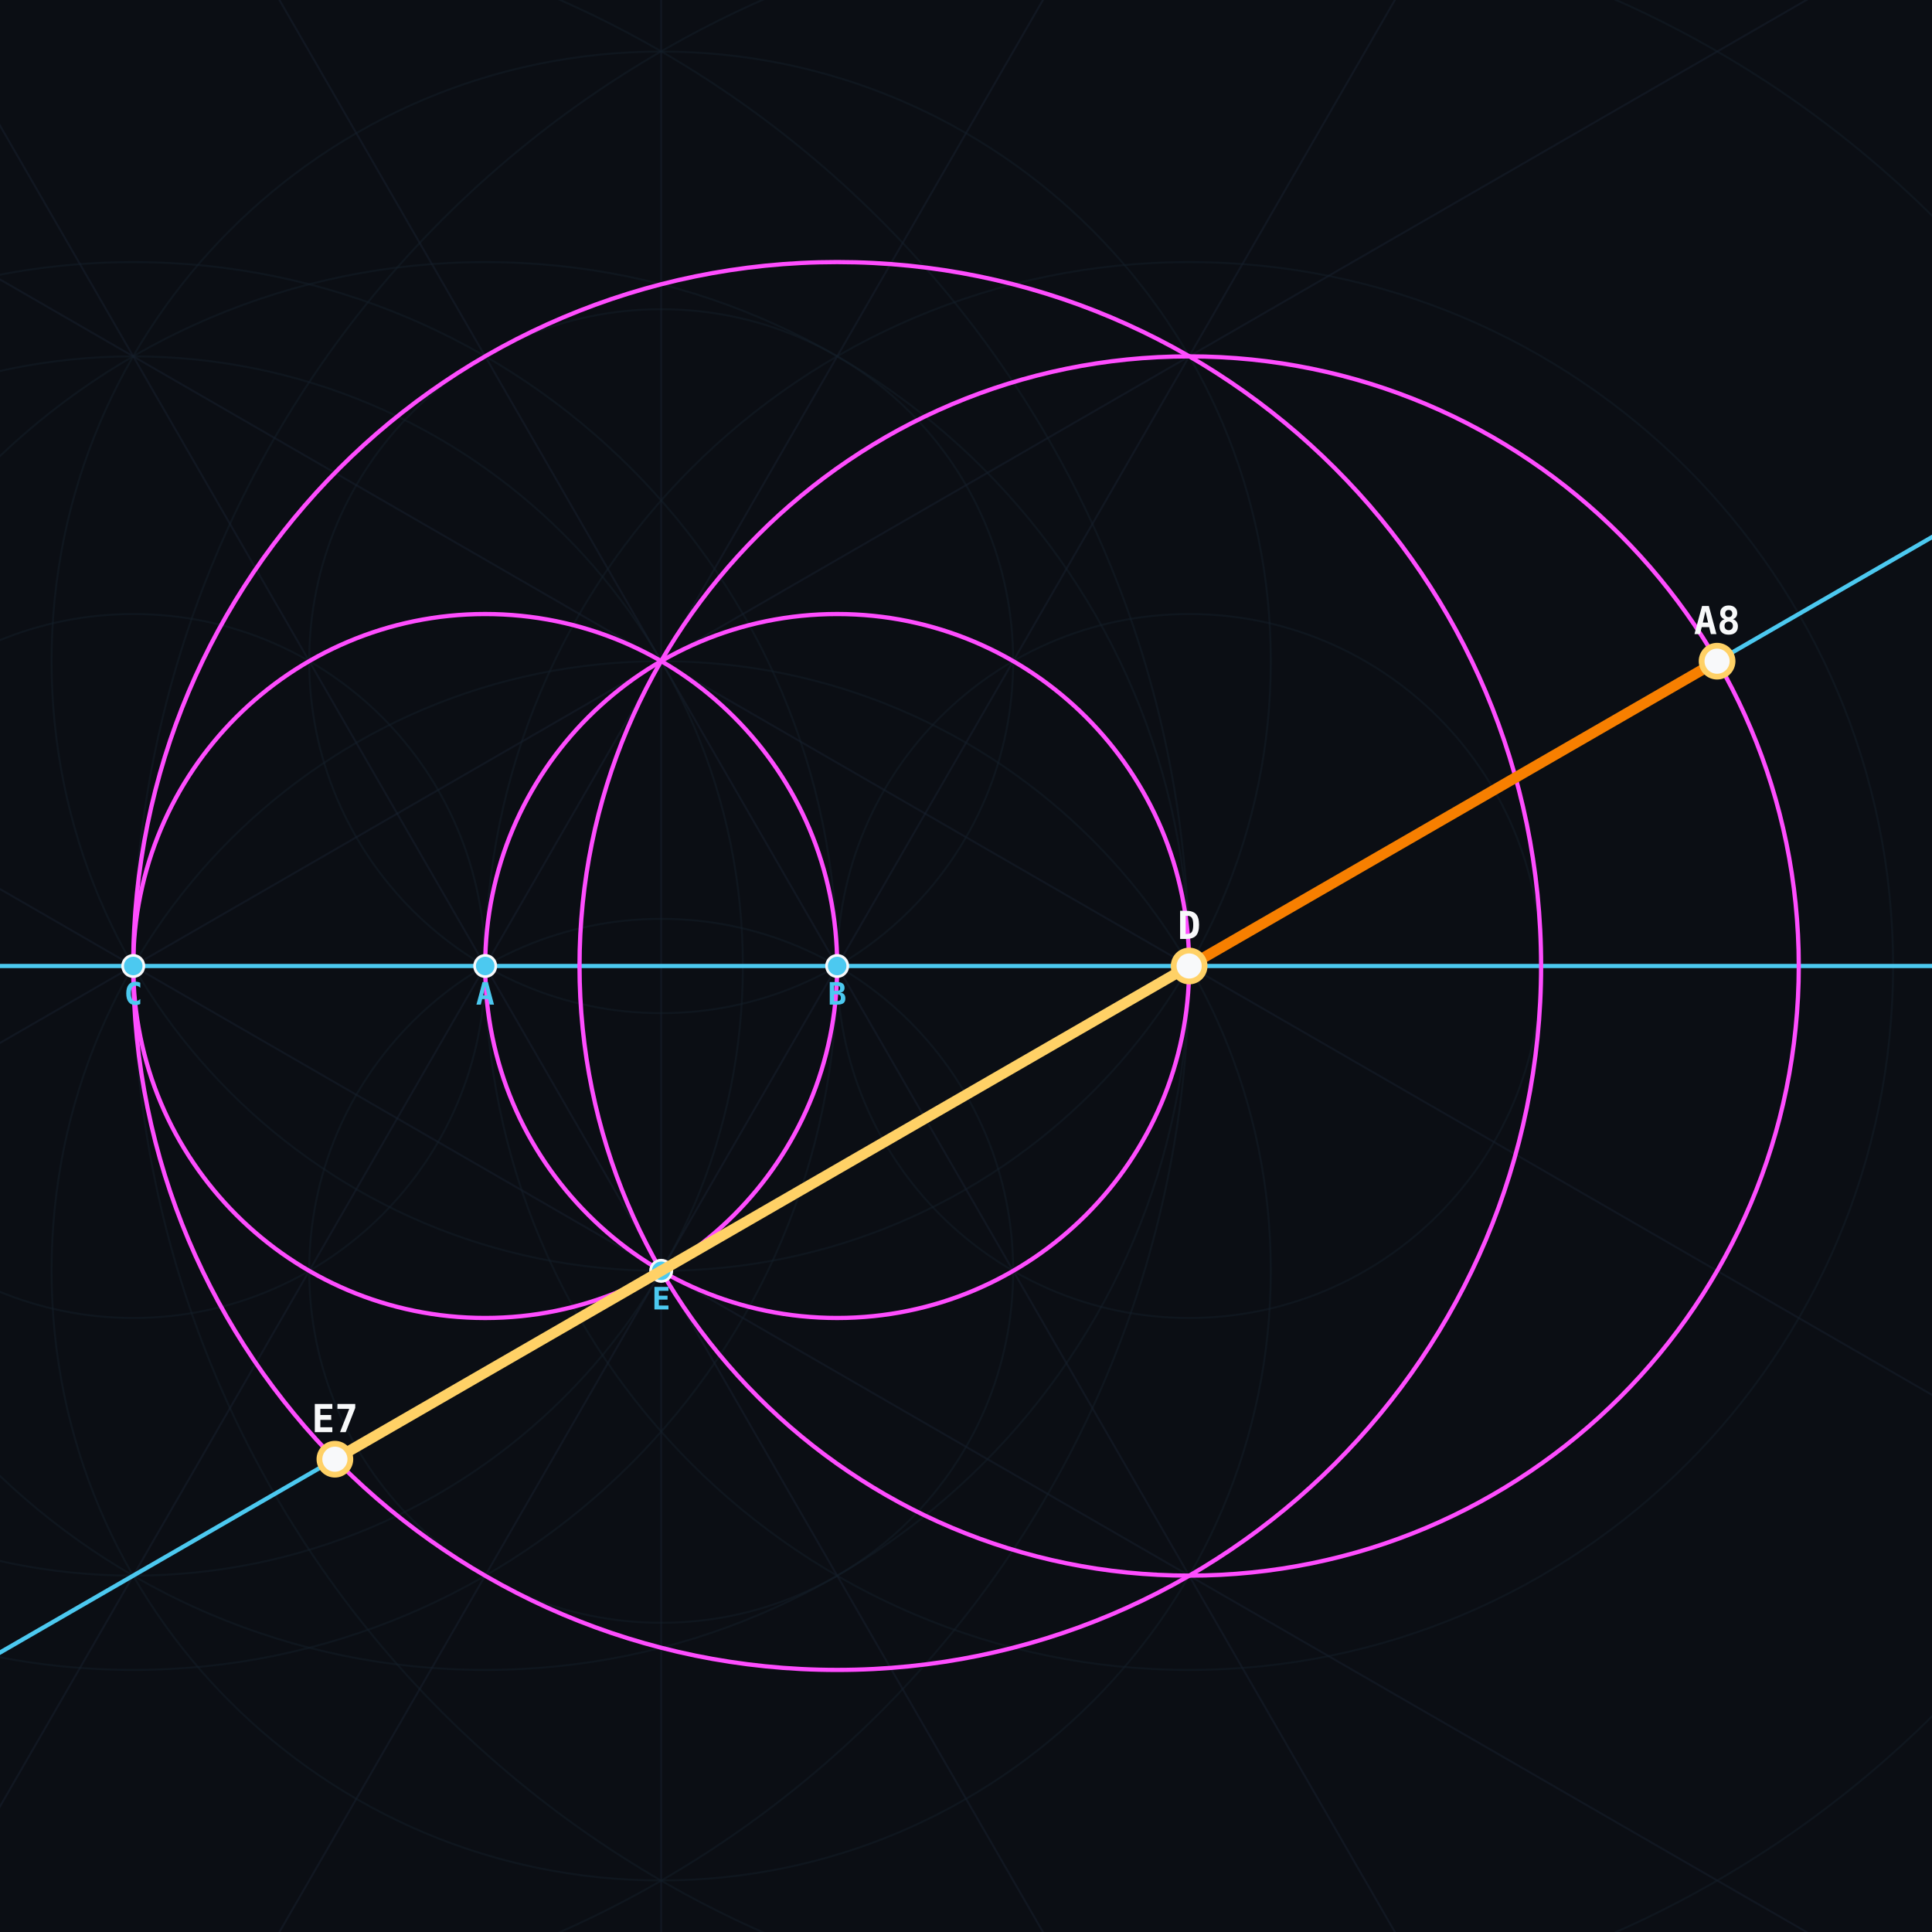
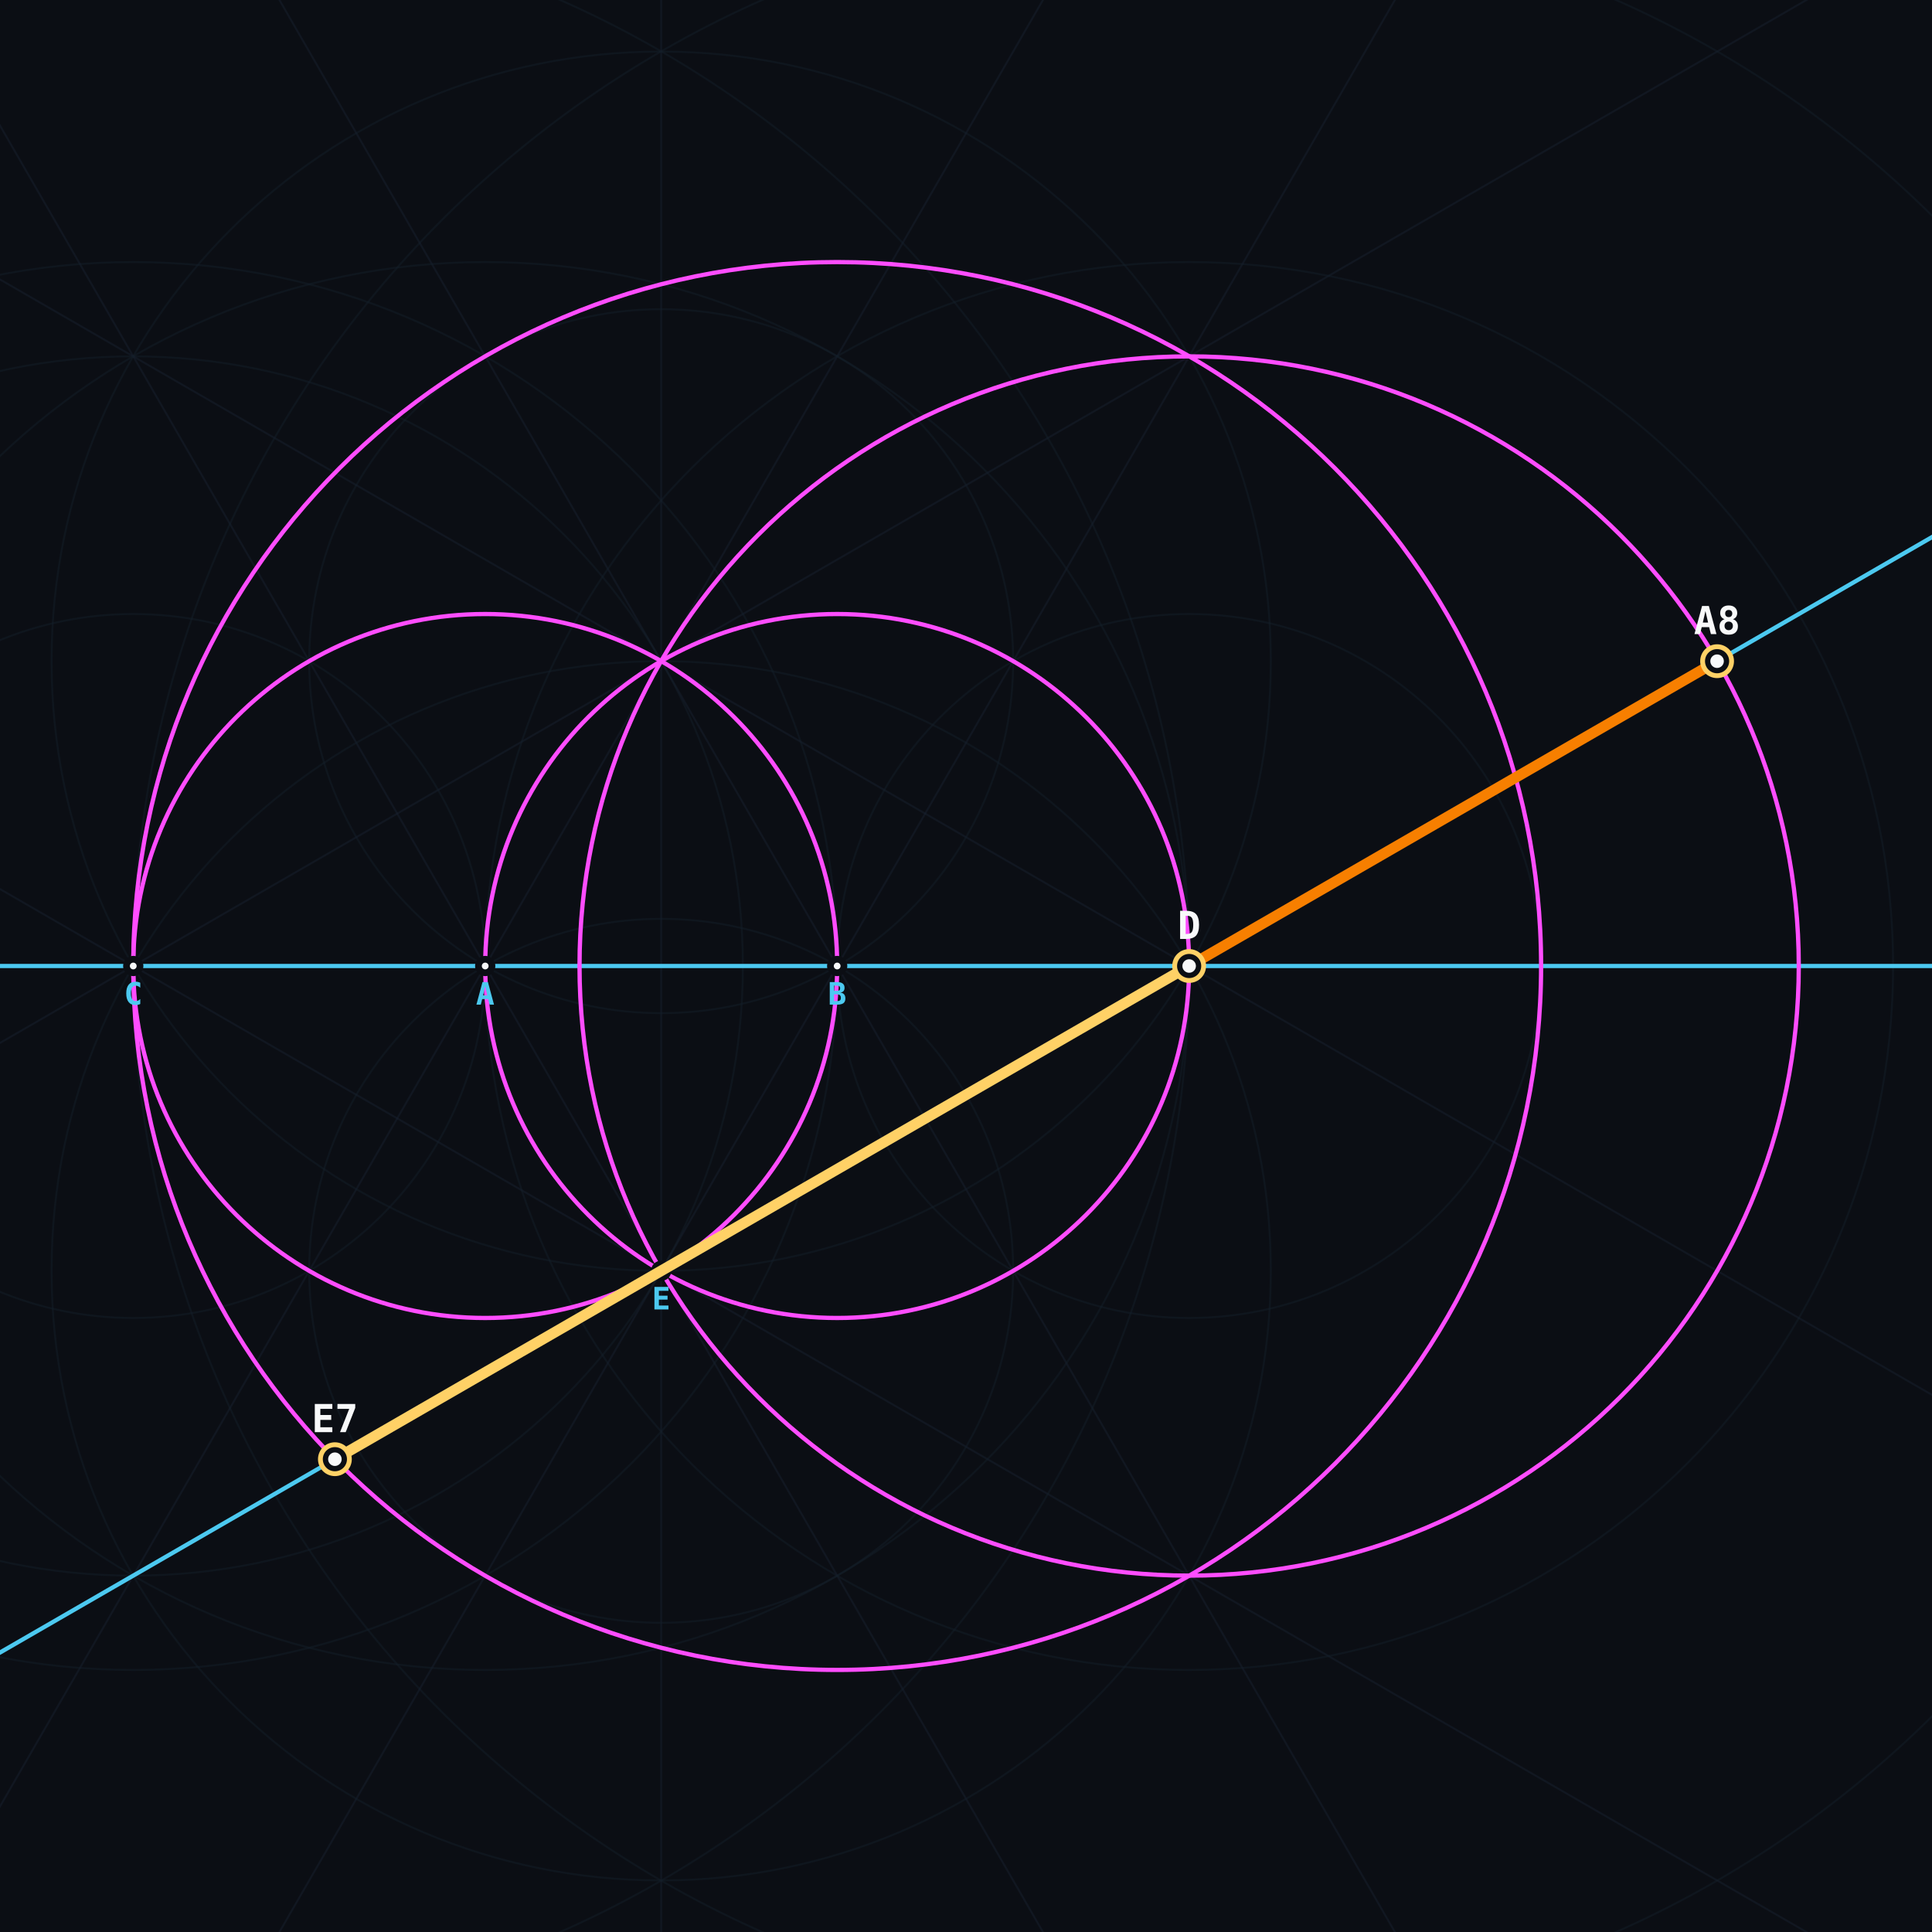
<svg xmlns="http://www.w3.org/2000/svg" viewBox="0 0 1000 1000" width="100%" height="100%" class="levels-svg">
  <defs>
    <clipPath id="sq-clip">
      <rect x="0" y="0" width="1000" height="1000" />
    </clipPath>
  </defs>
  <rect x="0" y="0" width="1000" height="1000" fill="#0b0e14" />
  <g clip-path="url(#sq-clip)">
    <line x1="-328.31" y1="-503.65" x2="921.69" y2="1661.42" stroke="#1a2332" stroke-width="1.0" stroke-opacity="0.45" />
    <line x1="-328.31" y1="1503.65" x2="921.69" y2="-661.42" stroke="#1a2332" stroke-width="1.0" stroke-opacity="0.45" />
    <line x1="1012.77" y1="-503.65" x2="-237.23" y2="1661.42" stroke="#1a2332" stroke-width="1.0" stroke-opacity="0.45" />
    <line x1="1012.77" y1="1503.65" x2="-237.23" y2="-661.42" stroke="#1a2332" stroke-width="1.0" stroke-opacity="0.45" />
    <line x1="-876.93" y1="-46.12" x2="1288.13" y2="1203.88" stroke="#1a2332" stroke-width="1.0" stroke-opacity="0.45" />
    <line x1="-876.93" y1="1046.12" x2="1288.13" y2="-203.88" stroke="#1a2332" stroke-width="1.0" stroke-opacity="0.45" />
    <line x1="1561.39" y1="1046.12" x2="-603.67" y2="-203.88" stroke="#1a2332" stroke-width="1.0" stroke-opacity="0.45" />
    <line x1="342.23" y1="1750.00" x2="342.23" y2="-750.00" stroke="#1a2332" stroke-width="1.0" stroke-opacity="0.45" />
    <circle cx="68.97" cy="500.00" r="182.18" fill="none" stroke="#161f2c" stroke-width="1.0" stroke-opacity="0.45" />
    <circle cx="251.14" cy="500.00" r="364.35" fill="none" stroke="#161f2c" stroke-width="1.0" stroke-opacity="0.45" />
    <circle cx="615.50" cy="500.00" r="364.35" fill="none" stroke="#161f2c" stroke-width="1.0" stroke-opacity="0.45" />
    <circle cx="342.23" cy="657.77" r="182.18" fill="none" stroke="#161f2c" stroke-width="1.0" stroke-opacity="0.45" />
    <circle cx="342.23" cy="342.23" r="182.18" fill="none" stroke="#161f2c" stroke-width="1.0" stroke-opacity="0.45" />
    <circle cx="68.97" cy="500.00" r="364.35" fill="none" stroke="#161f2c" stroke-width="1.0" stroke-opacity="0.45" />
    <circle cx="615.50" cy="500.00" r="182.18" fill="none" stroke="#161f2c" stroke-width="1.0" stroke-opacity="0.45" />
    <circle cx="68.97" cy="500.00" r="546.53" fill="none" stroke="#161f2c" stroke-width="1.0" stroke-opacity="0.45" />
    <circle cx="615.50" cy="500.00" r="546.53" fill="none" stroke="#161f2c" stroke-width="1.0" stroke-opacity="0.45" />
    <circle cx="68.97" cy="500.00" r="315.54" fill="none" stroke="#161f2c" stroke-width="1.0" stroke-opacity="0.45" />
    <circle cx="342.23" cy="657.77" r="315.54" fill="none" stroke="#161f2c" stroke-width="1.0" stroke-opacity="0.45" />
    <circle cx="342.23" cy="342.23" r="315.54" fill="none" stroke="#161f2c" stroke-width="1.0" stroke-opacity="0.45" />
    <line x1="-907.77" y1="500.00" x2="1592.23" y2="500.00" stroke="#4cc9f0" stroke-width="2.2" stroke-linecap="round" />
    <line x1="1561.39" y1="-46.12" x2="-603.67" y2="1203.88" stroke="#4cc9f0" stroke-width="2.2" stroke-linecap="round" />
    <circle cx="251.14" cy="500.00" r="182.18" fill="none" stroke="#ff4dff" stroke-width="2.2" />
    <circle cx="433.32" cy="500.00" r="182.18" fill="none" stroke="#ff4dff" stroke-width="2.2" />
    <circle cx="433.32" cy="500.00" r="364.35" fill="none" stroke="#ff4dff" stroke-width="2.2" />
    <circle cx="615.50" cy="500.00" r="315.54" fill="none" stroke="#ff4dff" stroke-width="2.2" />
-     <circle class="geom-point" cx="251.14" cy="500.00" r="5.5" data-base-r="5.5" fill="#4cc9f0" stroke="#f8f9fa" stroke-width="1.4" />
+     <circle class="geom-point" cx="251.14" cy="500.00" r="3.5" data-base-r="3.5" fill="#f8f9fa" stroke="#0b0e14" stroke-width="3.5" />
    <text class="geom-label" x="251.14" y="520.00" data-anchor-x="251.14" data-anchor-y="500.00" data-offset-y="20" data-base-font="16" fill="#4cc9f0" font-family="monospace" font-size="16" font-weight="bold" text-anchor="middle">A</text>
-     <circle class="geom-point" cx="433.32" cy="500.00" r="5.5" data-base-r="5.5" fill="#4cc9f0" stroke="#f8f9fa" stroke-width="1.4" />
+     <circle class="geom-point" cx="433.32" cy="500.00" r="3.5" data-base-r="3.5" fill="#f8f9fa" stroke="#0b0e14" stroke-width="3.5" />
    <text class="geom-label" x="433.32" y="520.00" data-anchor-x="433.32" data-anchor-y="500.00" data-offset-y="20" data-base-font="16" fill="#4cc9f0" font-family="monospace" font-size="16" font-weight="bold" text-anchor="middle">B</text>
-     <circle class="geom-point" cx="68.97" cy="500.00" r="5.5" data-base-r="5.5" fill="#4cc9f0" stroke="#f8f9fa" stroke-width="1.4" />
+     <circle class="geom-point" cx="68.97" cy="500.00" r="3.5" data-base-r="3.5" fill="#f8f9fa" stroke="#0b0e14" stroke-width="3.5" />
    <text class="geom-label" x="68.97" y="520.00" data-anchor-x="68.97" data-anchor-y="500.00" data-offset-y="20" data-base-font="16" fill="#4cc9f0" font-family="monospace" font-size="16" font-weight="bold" text-anchor="middle">C</text>
-     <circle class="geom-point" cx="342.23" cy="657.77" r="5.5" data-base-r="5.5" fill="#4cc9f0" stroke="#f8f9fa" stroke-width="1.4" />
+     <circle class="geom-point" cx="342.23" cy="657.77" r="3.5" data-base-r="3.5" fill="#f8f9fa" stroke="#0b0e14" stroke-width="3.5" />
    <text class="geom-label" x="342.23" y="677.77" data-anchor-x="342.23" data-anchor-y="657.77" data-offset-y="20" data-base-font="16" fill="#4cc9f0" font-family="monospace" font-size="16" font-weight="bold" text-anchor="middle">E</text>
    <line x1="173.34" y1="755.28" x2="615.50" y2="500.00" stroke="#ffd166" stroke-width="5.5" stroke-linecap="round" />
    <line x1="615.50" y1="500.00" x2="888.76" y2="342.23" stroke="#f77f00" stroke-width="5.5" stroke-linecap="round" />
-     <circle class="geom-point" cx="173.34" cy="755.28" r="8" data-base-r="8" fill="#f8f9fa" stroke="#ffd166" stroke-width="3" />
+     <circle class="geom-point" cx="173.34" cy="755.28" r="7.5" data-base-r="7.5" fill="#0b0e14" stroke="#ffd166" stroke-width="2.5" />
+     <circle class="geom-point" cx="173.34" cy="755.28" r="3.5" data-base-r="3.5" fill="#f8f9fa" stroke="none" />
    <text class="geom-label" x="173.34" y="741.28" data-anchor-x="173.34" data-anchor-y="755.28" data-offset-y="-14" data-base-font="20" fill="#f8f9fa" font-family="monospace" font-size="20" font-weight="bold" text-anchor="middle">E7</text>
-     <circle class="geom-point" cx="615.50" cy="500.00" r="8" data-base-r="8" fill="#f8f9fa" stroke="#ffd166" stroke-width="3" />
+     <circle class="geom-point" cx="615.50" cy="500.00" r="7.5" data-base-r="7.5" fill="#0b0e14" stroke="#ffd166" stroke-width="2.5" />
+     <circle class="geom-point" cx="615.50" cy="500.00" r="3.5" data-base-r="3.5" fill="#f8f9fa" stroke="none" />
    <text class="geom-label" x="615.50" y="486.00" data-anchor-x="615.50" data-anchor-y="500.00" data-offset-y="-14" data-base-font="20" fill="#f8f9fa" font-family="monospace" font-size="20" font-weight="bold" text-anchor="middle">D</text>
-     <circle class="geom-point" cx="888.76" cy="342.23" r="8" data-base-r="8" fill="#f8f9fa" stroke="#ffd166" stroke-width="3" />
+     <circle class="geom-point" cx="888.76" cy="342.23" r="7.5" data-base-r="7.5" fill="#0b0e14" stroke="#ffd166" stroke-width="2.5" />
+     <circle class="geom-point" cx="888.76" cy="342.23" r="3.5" data-base-r="3.5" fill="#f8f9fa" stroke="none" />
    <text class="geom-label" x="888.76" y="328.23" data-anchor-x="888.76" data-anchor-y="342.23" data-offset-y="-14" data-base-font="20" fill="#f8f9fa" font-family="monospace" font-size="20" font-weight="bold" text-anchor="middle">A8</text>
  </g>
</svg>
